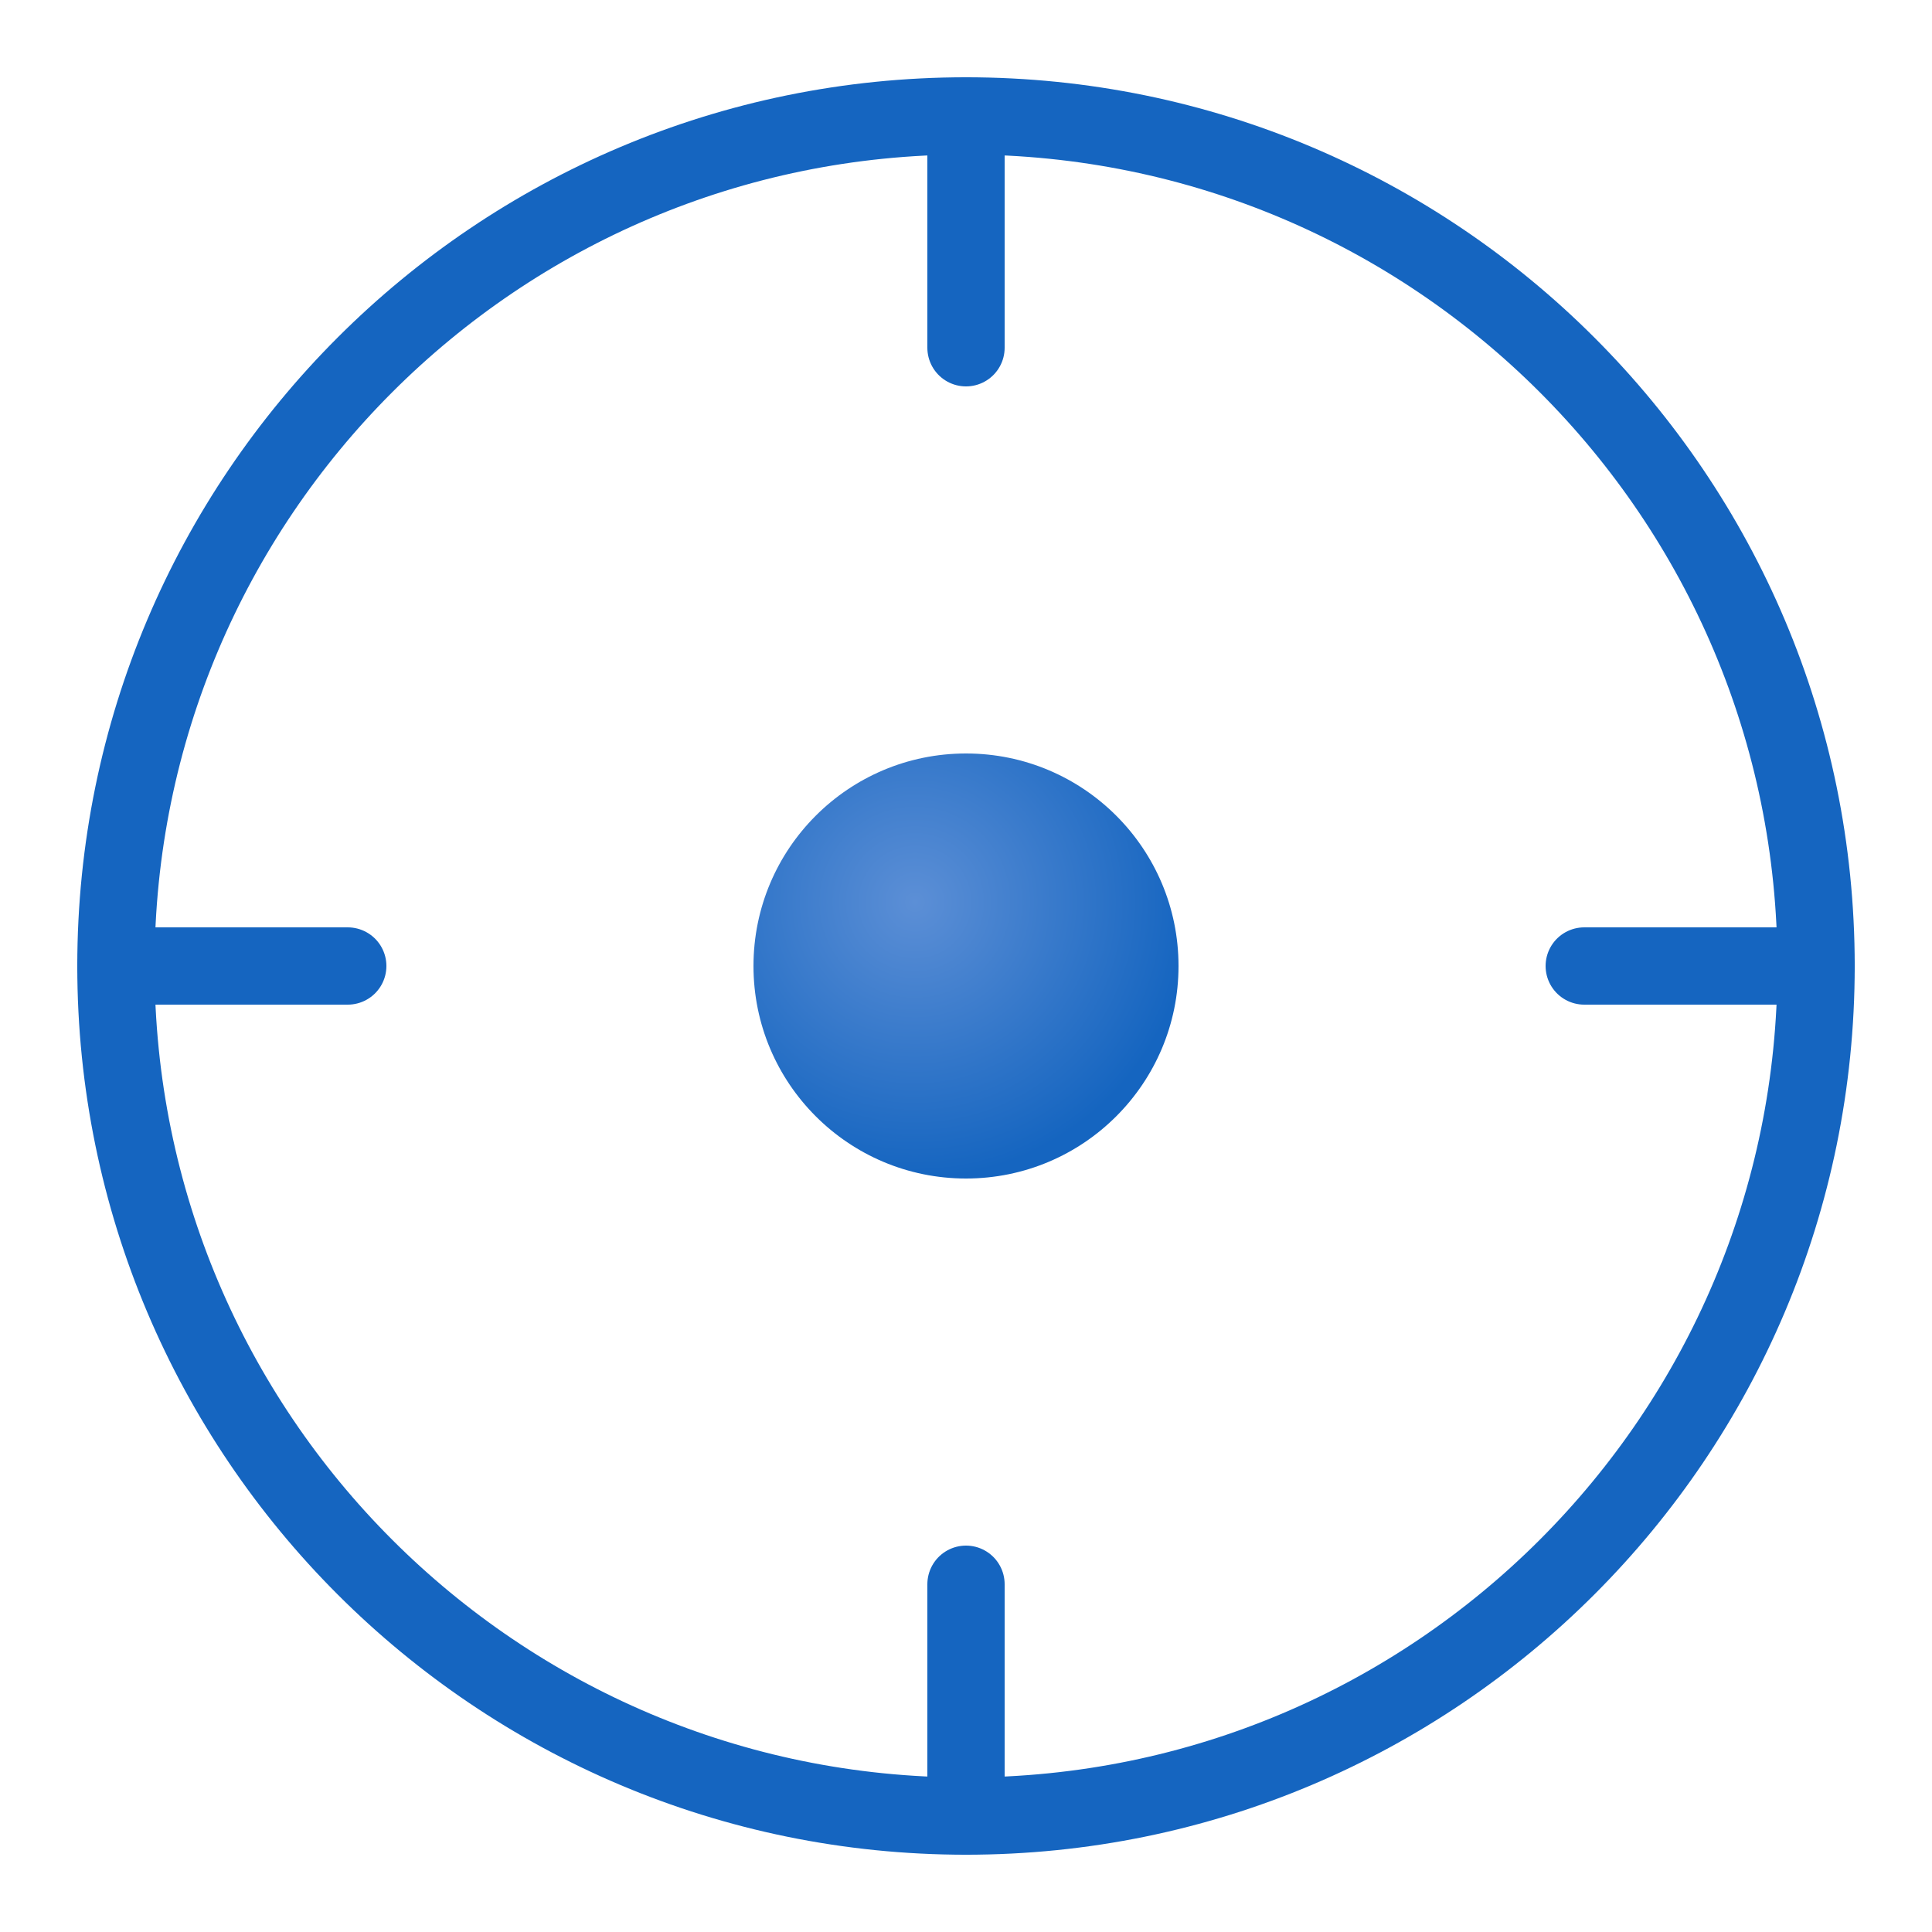
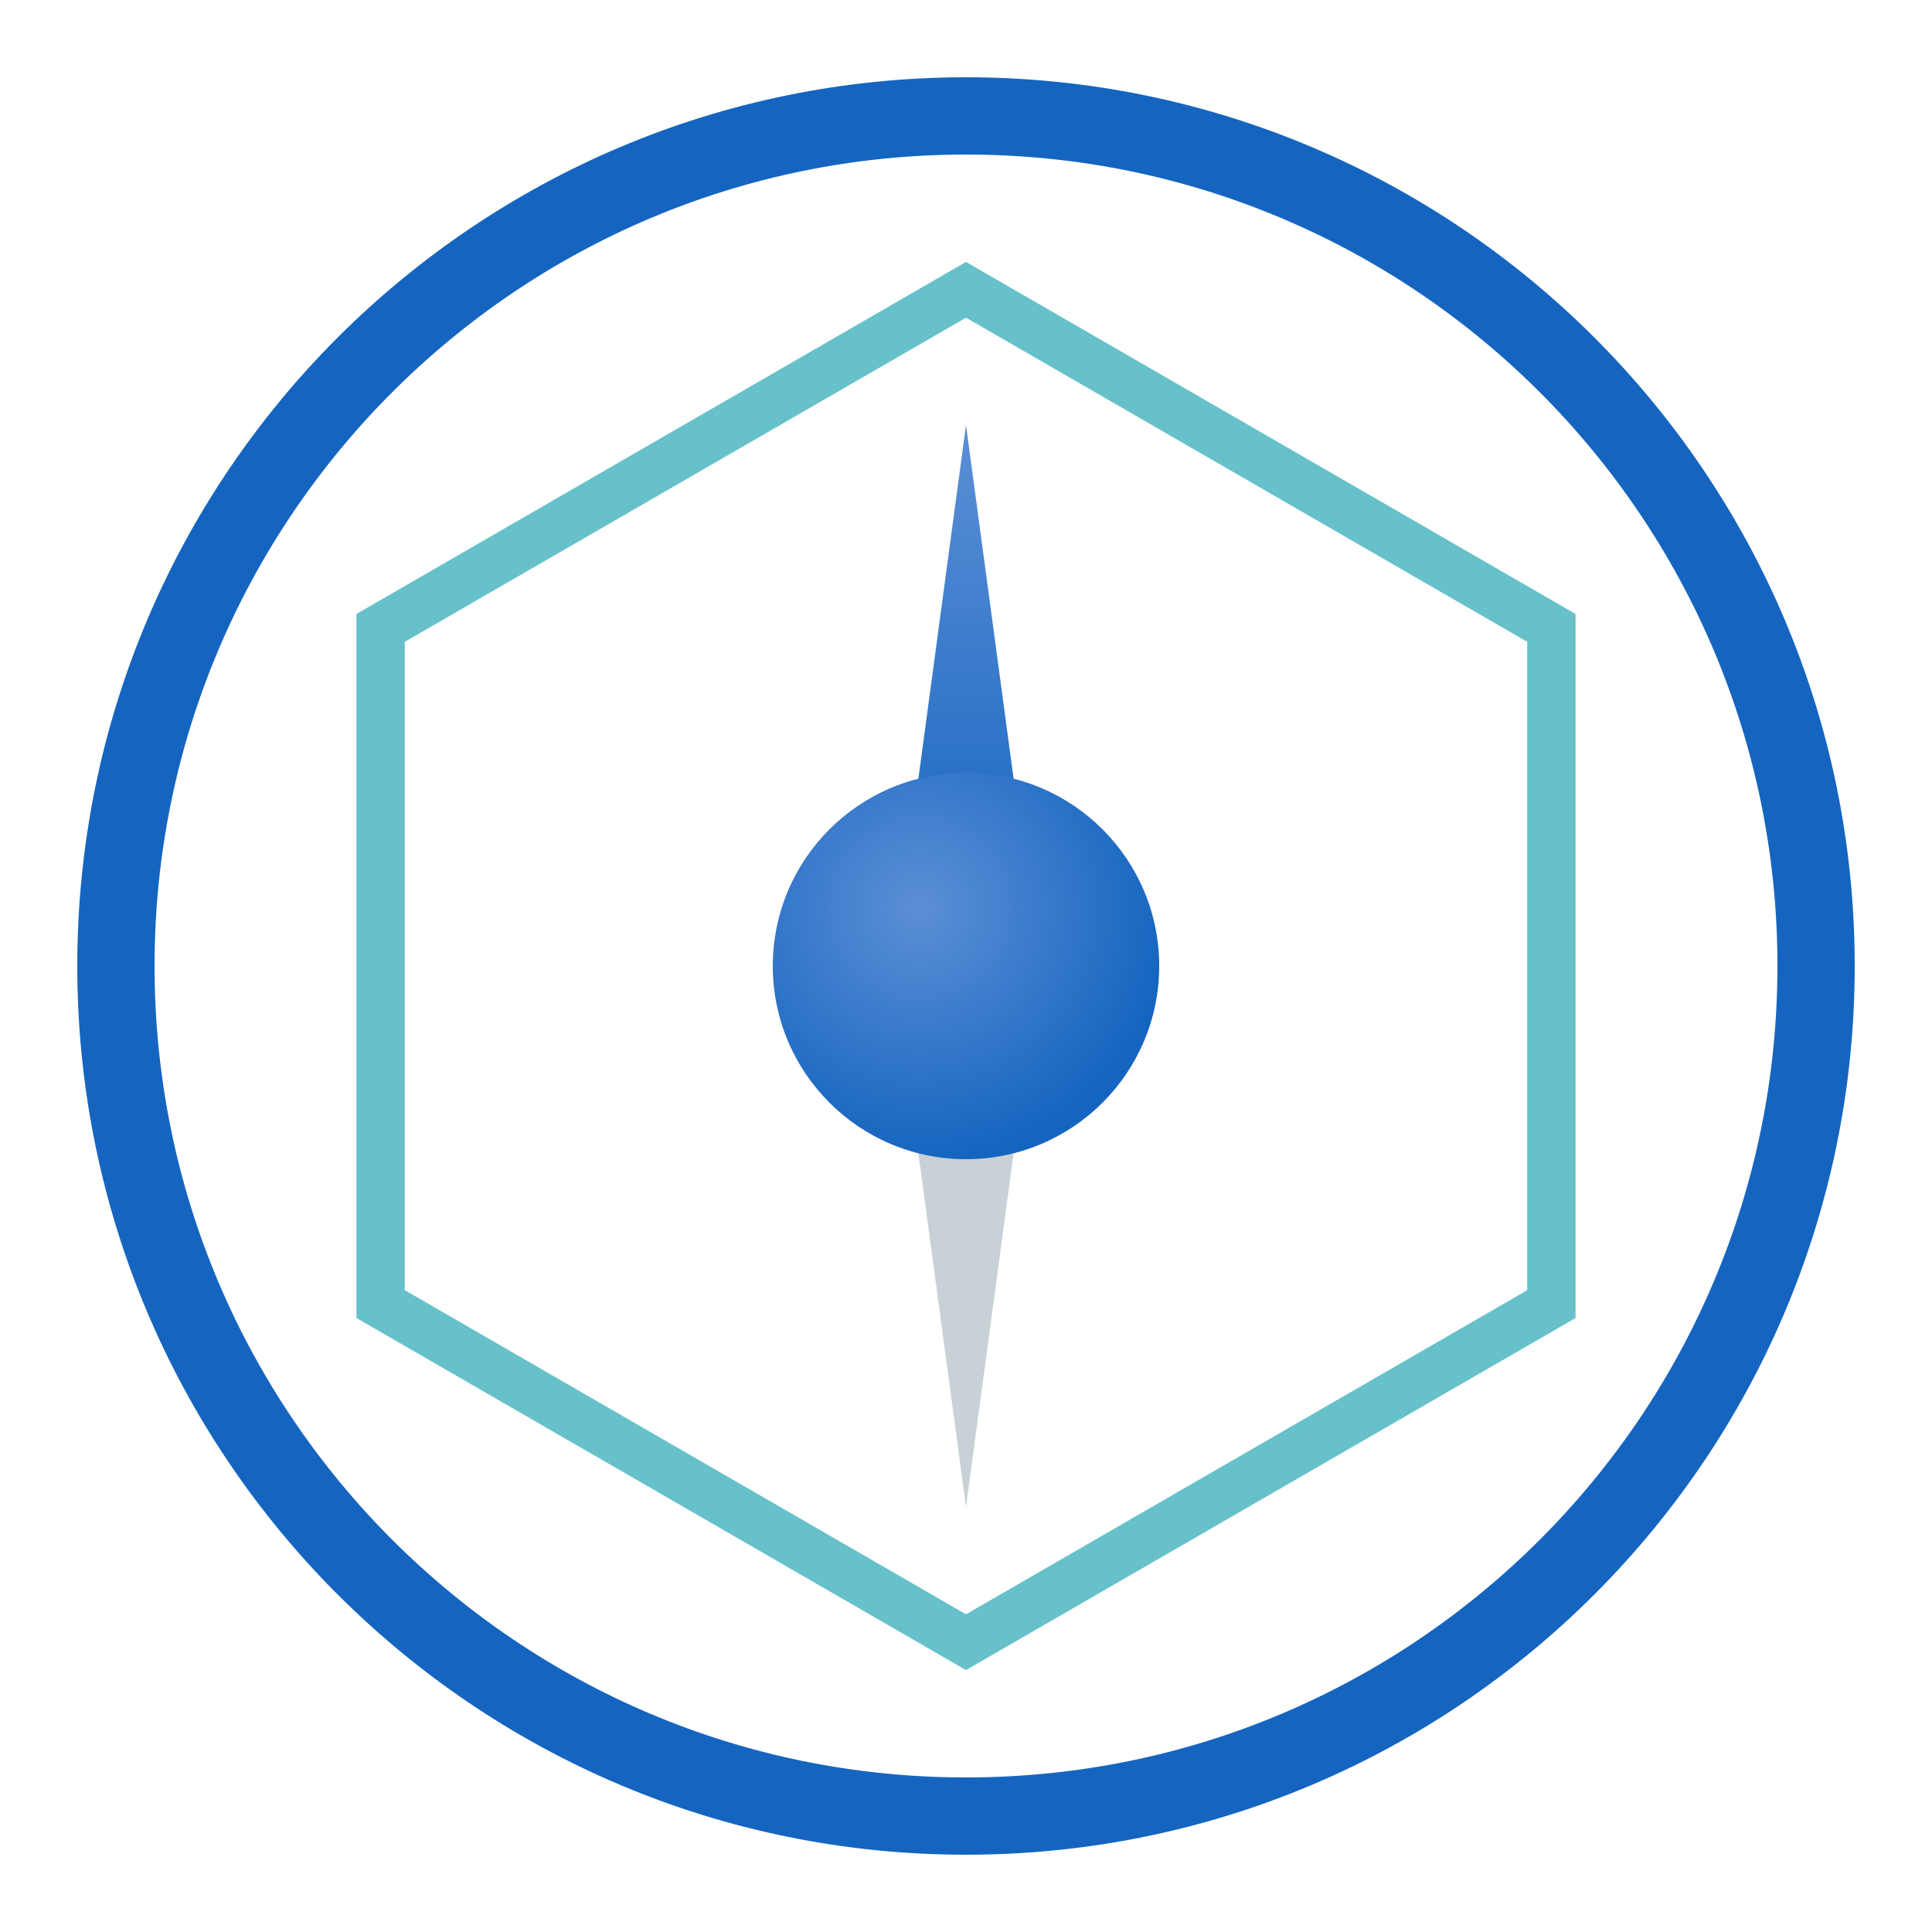
<svg xmlns="http://www.w3.org/2000/svg" viewBox="0 0 200 200" role="img" aria-label="Resilience Atlas">
  <defs>
    <radialGradient id="fav-center" cx="38%" cy="35%" r="65%">
      <stop offset="0%" stop-color="#5C8FD6" />
      <stop offset="100%" stop-color="#1565C0" />
    </radialGradient>
+     <linearGradient id="fav-needle" x1="0" y1="1" x2="0" y2="0">
+       <stop offset="0%" stop-color="#1565C0" />
+       <stop offset="100%" stop-color="#5C8FD6" />
+     </linearGradient>
  </defs>
  <circle cx="100" cy="100" r="88" fill="none" stroke="#1565C0" stroke-width="8" />
-   <line x1="100" y1="12" x2="100" y2="36" stroke="#1565C0" stroke-width="8" stroke-linecap="round" />
-   <line x1="100" y1="164" x2="100" y2="188" stroke="#1565C0" stroke-width="8" stroke-linecap="round" />
-   <line x1="164" y1="100" x2="188" y2="100" stroke="#1565C0" stroke-width="8" stroke-linecap="round" />
-   <line x1="12" y1="100" x2="36" y2="100" stroke="#1565C0" stroke-width="8" stroke-linecap="round" />
-   <circle cx="100" cy="100" r="22" fill="url(#fav-center)" />
+   <polygon points="100,30 160.6,65 160.6,135 100,170 39.4,135 39.4,65" fill="none" stroke="#0097A7" stroke-width="5" opacity="0.6" />
+   <polygon points="100,44 107,96 100,88 93,96" fill="url(#fav-needle)" />
+   <polygon points="100,156 107,104 100,112 93,104" fill="#90A4AE" opacity="0.5" />
+   <circle cx="100" cy="100" r="20" fill="url(#fav-center)" />
</svg>
